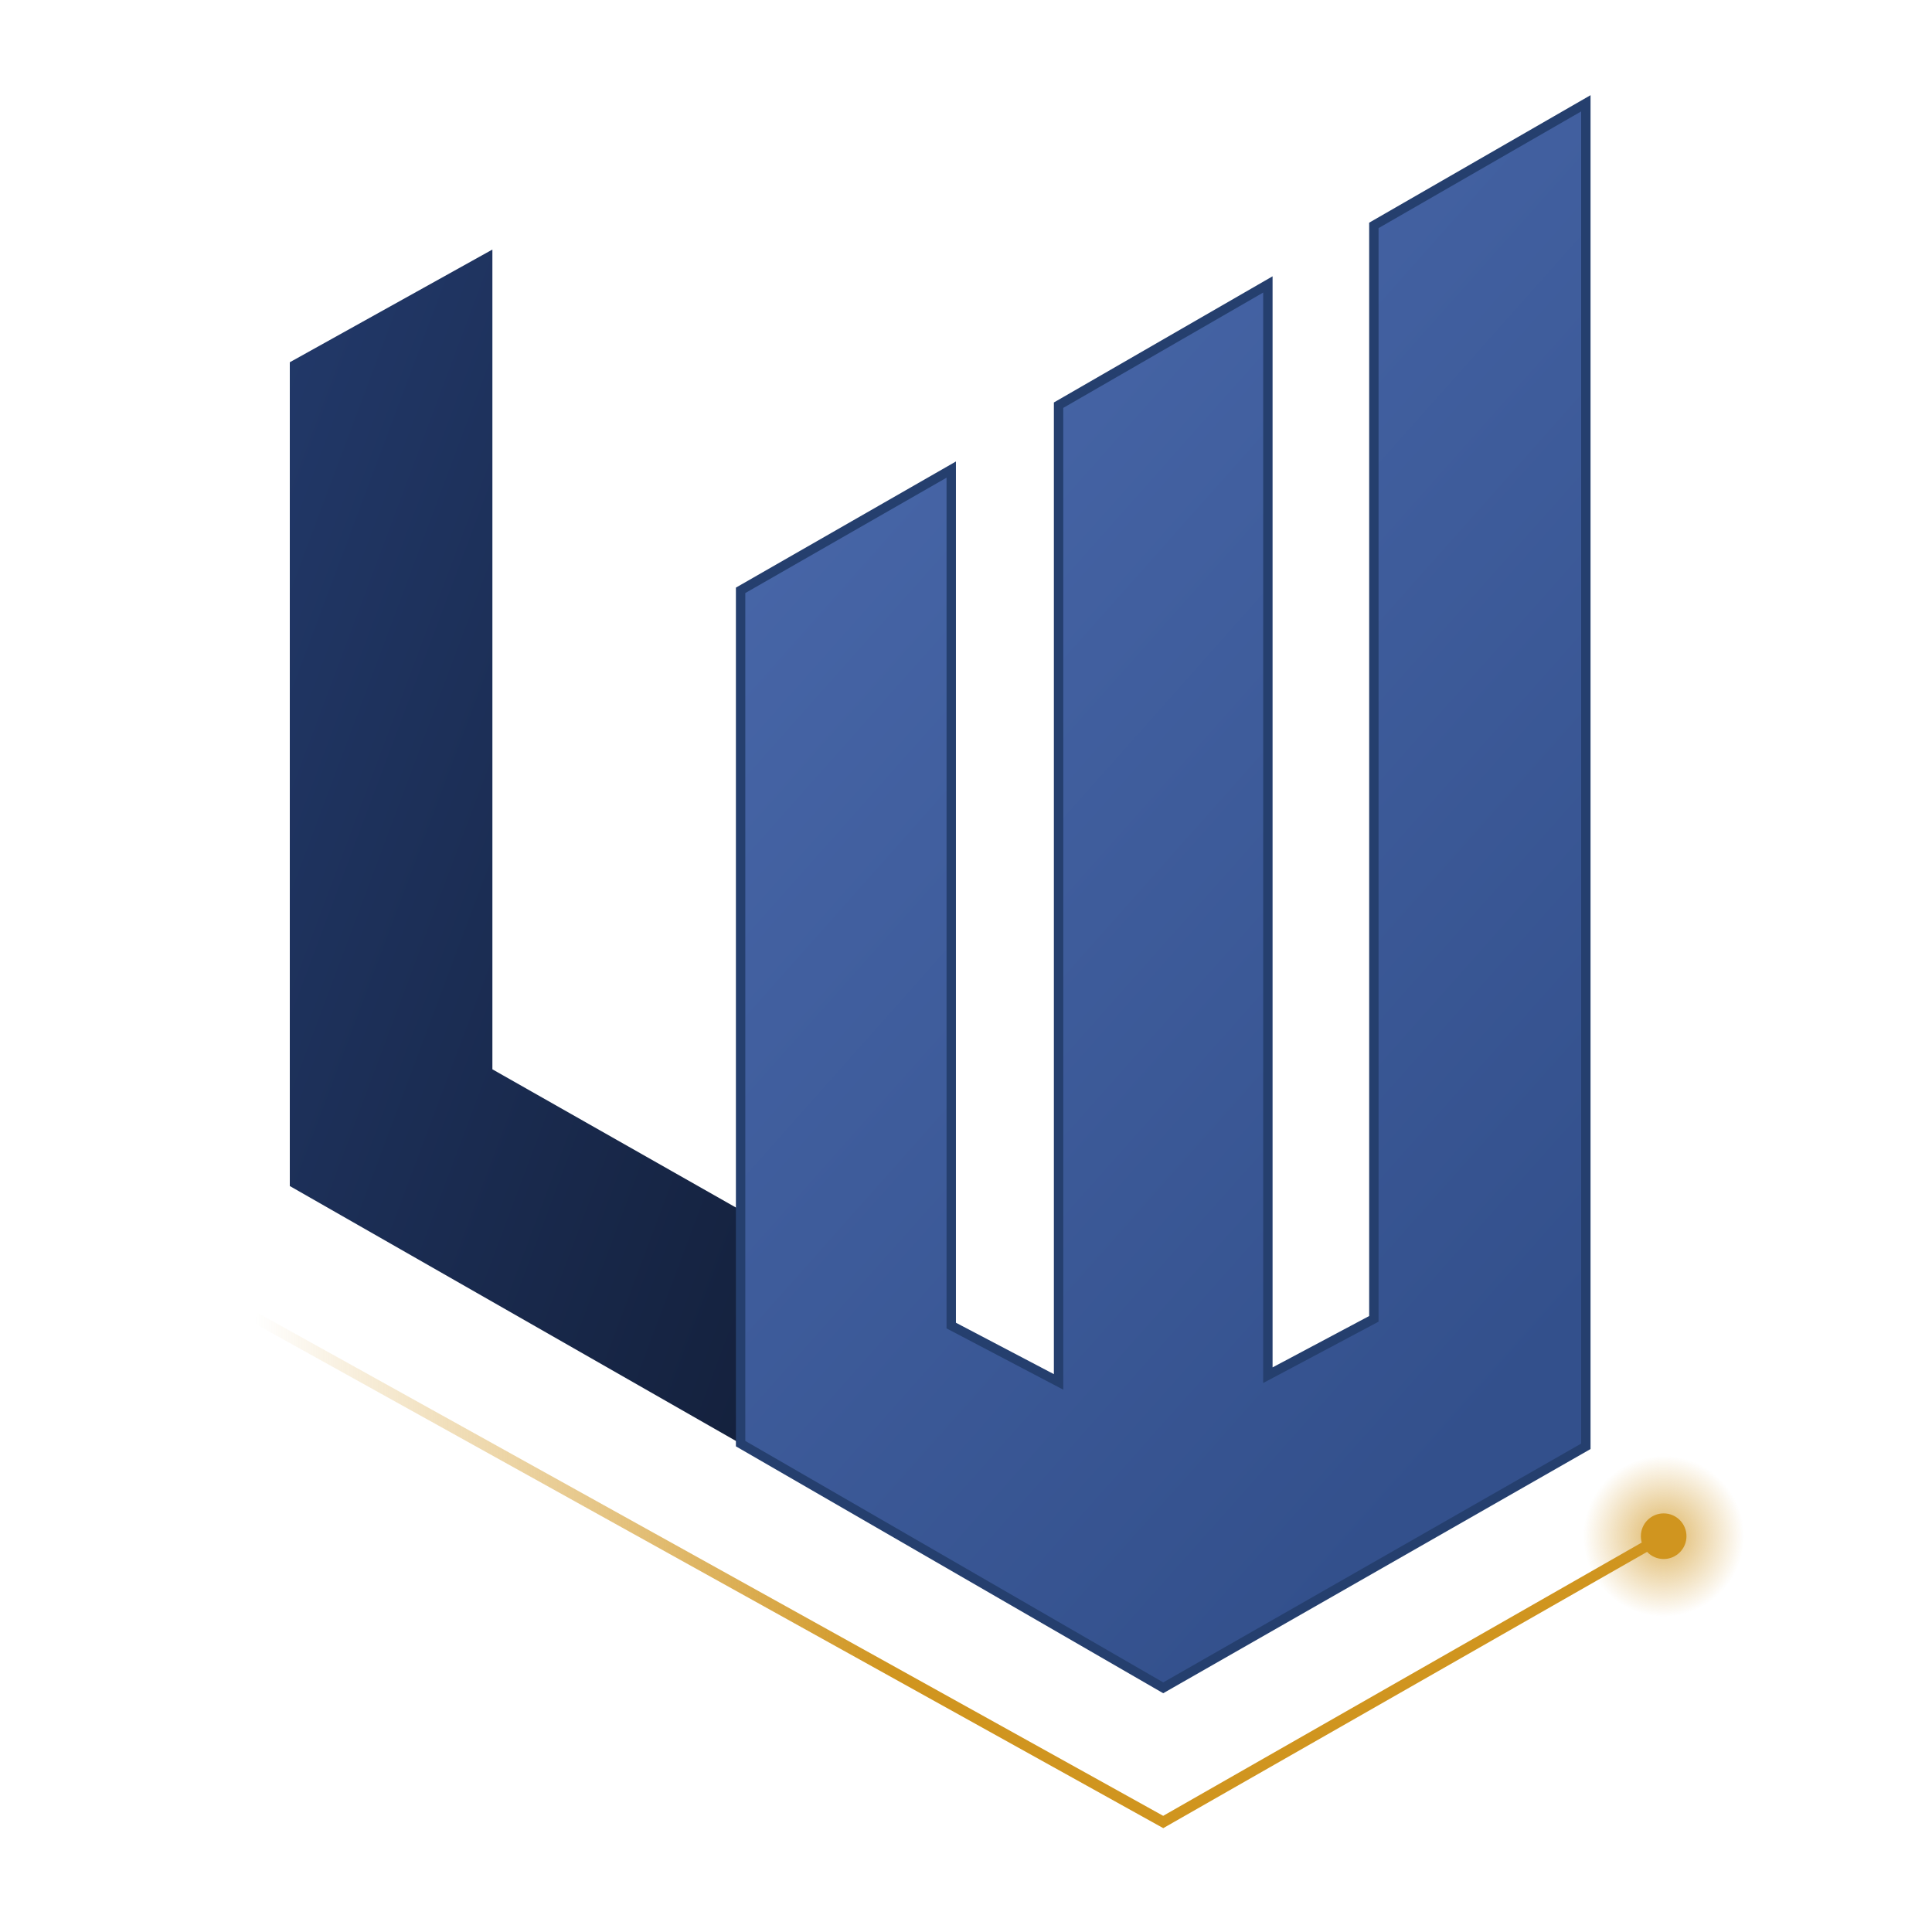
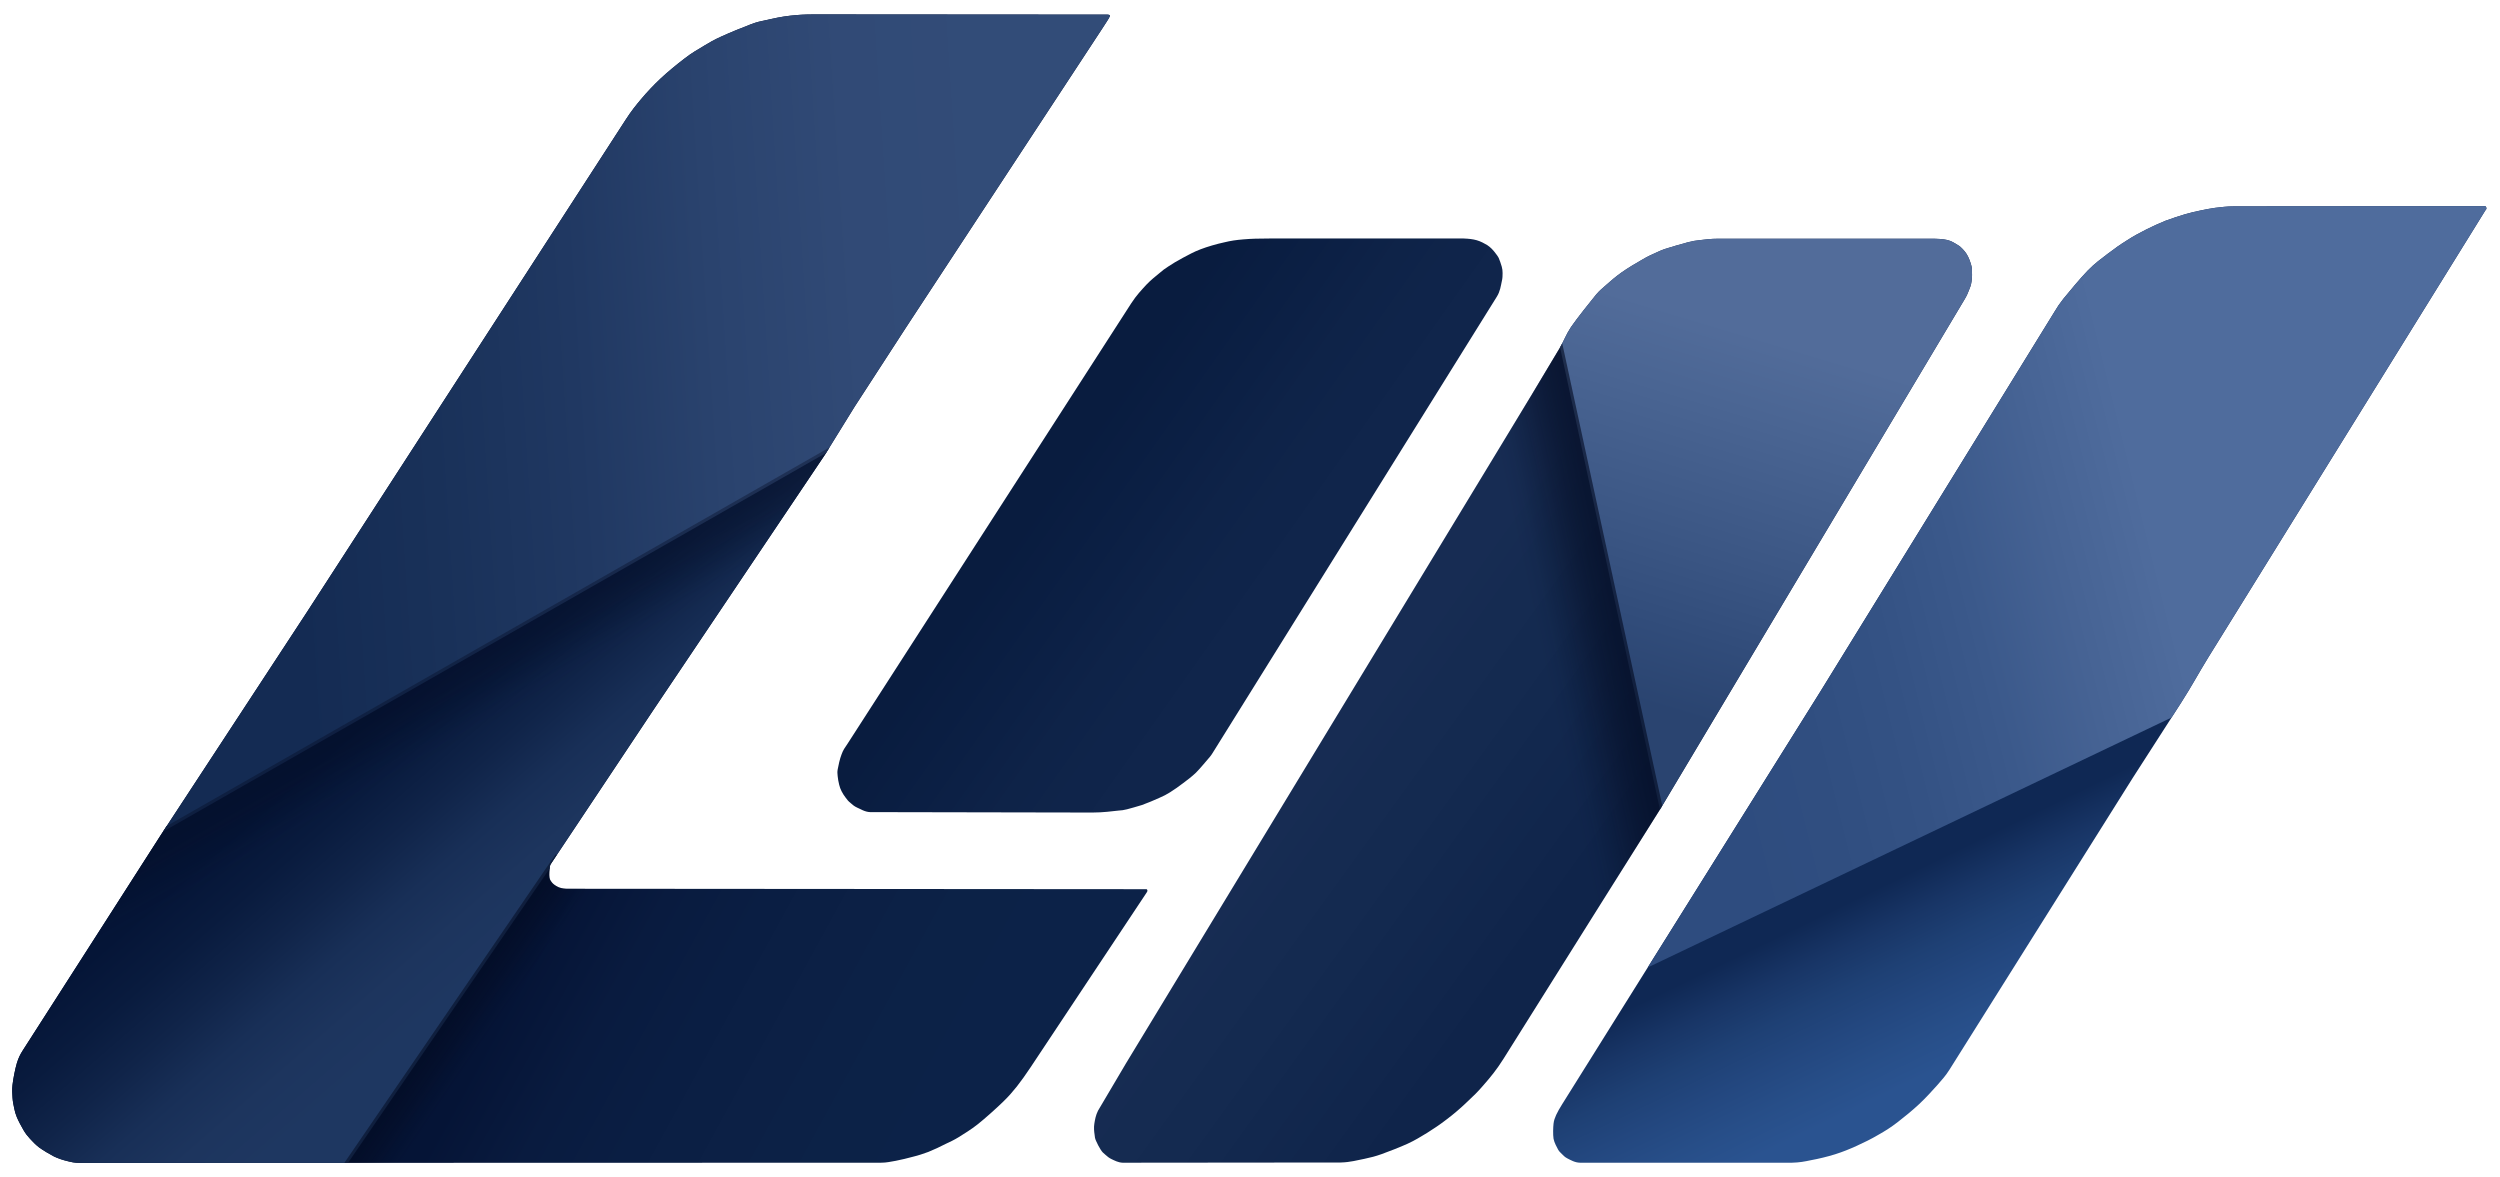
- <svg xmlns="http://www.w3.org/2000/svg" viewBox="0 0 1440 1440" width="256" height="256">
+ <svg xmlns="http://www.w3.org/2000/svg" viewBox="136 248 1158 544" width="255" height="120">
  <defs>
-     <linearGradient id="m92l" x1="0" y1="0" x2="1" y2="1">
-       <stop offset="0" stop-color="#22396A" />
-       <stop offset="1" stop-color="#14213D" />
+     <linearGradient id="sBlw0" gradientUnits="userSpaceOnUse" x1="559.1" y1="305.7" x2="791.8" y2="433.0">
+       <stop offset="0.114" stop-color="#051436" />
+       <stop offset="0.269" stop-color="#091B3F" />
+       <stop offset="0.424" stop-color="#0A1E43" />
+       <stop offset="0.578" stop-color="#0C2045" />
+       <stop offset="0.733" stop-color="#0C2247" />
+       <stop offset="0.888" stop-color="#0C2248" />
    </linearGradient>
-     <linearGradient id="m92w" x1="0" y1="0" x2=".6" y2="1">
-       <stop offset="0" stop-color="#4C6BAE" />
-       <stop offset="1" stop-color="#33508C" />
+     <linearGradient id="sBlw1" gradientUnits="userSpaceOnUse" x1="404.1" y1="464.8" x2="516.8" y2="594.5">
+       <stop offset="0.133" stop-color="#051537" />
+       <stop offset="0.277" stop-color="#091B3E" />
+       <stop offset="0.421" stop-color="#102449" />
+       <stop offset="0.565" stop-color="#182F57" />
+       <stop offset="0.709" stop-color="#1D355E" />
+       <stop offset="0.853" stop-color="#1E3761" />
    </linearGradient>
-     <linearGradient id="m92g" gradientUnits="userSpaceOnUse" x1="190" y1="0" x2="1240" y2="0">
-       <stop offset="0" stop-color="#D0951F" stop-opacity="0" />
-       <stop offset=".45" stop-color="#D0951F" />
-       <stop offset="1" stop-color="#D0951F" />
+     <linearGradient id="sBlw2" gradientUnits="userSpaceOnUse" x1="170.4" y1="-11.1" x2="630.7" y2="-41.2">
+       <stop offset="0.150" stop-color="#142B53" />
+       <stop offset="0.294" stop-color="#193159" />
+       <stop offset="0.439" stop-color="#203862" />
+       <stop offset="0.583" stop-color="#2A436E" />
+       <stop offset="0.728" stop-color="#314A76" />
+       <stop offset="0.872" stop-color="#324C78" />
    </linearGradient>
-     <radialGradient id="m92d">
-       <stop offset="0" stop-color="#D0951F" stop-opacity=".7" />
-       <stop offset="1" stop-color="#D0951F" stop-opacity="0" />
-     </radialGradient>
+     <linearGradient id="sBlw3" gradientUnits="userSpaceOnUse" x1="623.1" y1="440.2" x2="746.4" y2="527.3">
+       <stop offset="0.121" stop-color="#091C3F" />
+       <stop offset="0.272" stop-color="#0A1E42" />
+       <stop offset="0.423" stop-color="#0C2045" />
+       <stop offset="0.574" stop-color="#0E2348" />
+       <stop offset="0.725" stop-color="#0F244A" />
+       <stop offset="0.875" stop-color="#10254B" />
+     </linearGradient>
+     <linearGradient id="sBlw4" gradientUnits="userSpaceOnUse" x1="896.9" y1="648.9" x2="757.4" y2="548.0">
+       <stop offset="0.117" stop-color="#0F244A" />
+       <stop offset="0.266" stop-color="#11264C" />
+       <stop offset="0.416" stop-color="#12284E" />
+       <stop offset="0.565" stop-color="#142A50" />
+       <stop offset="0.714" stop-color="#152B51" />
+       <stop offset="0.864" stop-color="#172C53" />
+     </linearGradient>
+     <linearGradient id="sBlw5" gradientUnits="userSpaceOnUse" x1="-96.3" y1="320.5" x2="-12.9" y2="42.8">
+       <stop offset="0.150" stop-color="#2A4470" />
+       <stop offset="0.273" stop-color="#314C7A" />
+       <stop offset="0.397" stop-color="#3A5583" />
+       <stop offset="0.520" stop-color="#425D8B" />
+       <stop offset="0.643" stop-color="#4A6593" />
+       <stop offset="0.767" stop-color="#526C9A" />
+     </linearGradient>
+     <linearGradient id="sBlw6" gradientUnits="userSpaceOnUse" x1="444.0" y1="915.6" x2="495.1" y2="1021.2">
+       <stop offset="0.116" stop-color="#0F2854" />
+       <stop offset="0.266" stop-color="#183566" />
+       <stop offset="0.416" stop-color="#1E4074" />
+       <stop offset="0.566" stop-color="#23477F" />
+       <stop offset="0.716" stop-color="#274E88" />
+       <stop offset="0.866" stop-color="#2A5390" />
+     </linearGradient>
+     <linearGradient id="sBlw7" gradientUnits="userSpaceOnUse" x1="684.0" y1="-170.7" x2="1131.4" y2="-282.4">
+       <stop offset="0.115" stop-color="#2E4C7F" />
+       <stop offset="0.210" stop-color="#304E80" />
+       <stop offset="0.306" stop-color="#345284" />
+       <stop offset="0.402" stop-color="#3B598B" />
+       <stop offset="0.498" stop-color="#466394" />
+       <stop offset="0.594" stop-color="#4F6C9D" />
+     </linearGradient>
+     <clipPath id="sBcp0">
+       <path d="M544.0 786.1C546.8 786.1 548.5 785.6 551.0 785.2C553.5 784.7 556.5 784.0 559.0 783.3C561.5 782.7 563.5 782.0 566.0 781.1C568.5 780.1 571.7 778.6 574.0 777.4C576.3 776.3 577.7 775.7 580.0 774.3C582.5 772.7 585.6 770.9 589.0 768.2C592.4 765.5 597.5 760.9 600.5 758.0C603.3 755.3 604.9 753.4 607.0 750.8C609.1 748.1 610.9 745.6 613.3 742.0L667.1 661.0C667.4 660.6 667.5 660.3 667.5 660.0C667.4 659.7 667.3 659.4 667.0 659.4L399.0 659.2C397.4 659.2 396.2 659.0 395.0 658.6C393.8 658.1 392.7 657.4 392.0 656.7C391.3 655.9 390.7 655.2 390.5 654.0C390.3 652.7 390.5 650.2 390.7 649.0C390.8 648.1 391.1 647.7 391.6 647.0L438.9 576.0L518.2 458.0L531.8 436.0L555.8 399.0L646.4 261.0C647.9 258.6 649.7 256.1 650.1 255.0C650.3 254.5 649.5 254.3 649.0 254.3L513.0 254.2C508.6 254.2 505.7 254.4 502.0 254.8C498.3 255.2 494.0 256.1 491.0 256.8C488.2 257.4 486.7 257.7 484.0 258.7C480.5 260.0 473.7 262.8 470.0 264.5C466.7 266.0 464.8 267.1 462.0 268.8C459.2 270.5 456.3 272.1 453.0 274.7C449.7 277.2 445.3 280.8 442.0 283.9C438.7 287.0 435.7 290.2 433.0 293.4C430.3 296.6 428.4 299.0 425.8 303.0L278.2 531.0L210.7 634.0L146.6 734.0C145.2 736.2 144.6 737.5 143.8 740.0C143.0 742.7 142.1 747.3 141.8 750.0C141.5 752.4 141.7 754.2 141.8 756.0C141.9 757.8 142.3 759.5 142.6 761.0C142.9 762.5 143.2 763.5 143.8 765.0C144.5 766.7 145.9 769.3 146.9 771.0C147.9 772.7 148.7 773.7 149.9 775.0C151.1 776.3 152.3 777.6 154.1 779.0C156.0 780.4 158.9 782.1 161.0 783.2C163.1 784.2 165.0 784.8 167.0 785.3C169.0 785.8 170.6 786.2 173.0 786.2L544.0 786.1Z" />
+     </clipPath>
+     <clipPath id="sBcp2">
+       <path d="M757.0 786.0C761.5 785.9 764.8 784.9 768.0 784.3C771.2 783.6 772.9 783.2 776.0 782.1C779.3 780.9 784.5 778.9 788.0 777.3C791.5 775.7 794.0 774.1 797.0 772.3C800.0 770.4 802.9 768.5 806.0 766.1C809.1 763.8 812.7 760.7 815.5 758.0C818.4 755.3 820.5 753.3 823.3 750.0C826.2 746.7 829.2 743.1 832.4 738.0L905.2 622.0L1046.1 386.0C1047.0 384.5 1047.5 383.3 1048.0 382.0C1048.5 380.7 1049.0 379.7 1049.2 378.0C1049.5 376.3 1049.5 373.7 1049.4 372.0C1049.2 370.4 1048.7 369.1 1048.3 368.0C1047.9 366.9 1047.5 366.2 1047.0 365.3C1046.5 364.5 1045.9 363.7 1045.2 363.0C1044.5 362.3 1043.9 361.6 1042.8 361.0C1041.6 360.3 1040.1 359.2 1038.0 358.7C1035.9 358.2 1033.2 358.1 1030.0 358.1L932.0 358.1C928.4 358.1 925.3 358.5 923.0 358.8C921.0 359.0 920.0 359.2 918.0 359.7C915.3 360.4 909.5 362.1 907.0 362.9C905.3 363.5 904.6 363.9 903.0 364.6C901.3 365.4 899.3 366.2 897.0 367.6C894.3 369.1 889.8 371.8 887.0 373.8C884.2 375.8 881.9 377.8 880.0 379.5C878.1 381.2 877.0 382.0 875.3 384.0C872.6 387.3 866.6 394.8 863.7 399.0C861.2 402.8 860.6 405.1 858.3 409.0L845.1 431.0L657.6 740.0L644.6 762.0C643.5 764.2 643.2 766.2 642.9 768.0C642.6 769.8 642.8 771.7 643.0 773.0C643.1 774.2 643.2 774.9 643.7 776.0C644.2 777.2 645.1 778.9 645.8 780.0C646.5 781.1 647.1 781.7 648.0 782.4C648.9 783.2 649.7 783.9 651.0 784.5C652.3 785.1 653.9 786.0 656.0 786.1L757.0 786.0Z" />
+     </clipPath>
+     <clipPath id="sBcp3">
+       <path d="M966.0 786.1C969.6 786.0 971.7 785.6 975.0 784.9C978.3 784.3 982.5 783.3 986.0 782.2C989.5 781.1 992.7 779.8 996.0 778.3C999.3 776.8 1002.8 775.1 1006.0 773.2C1009.2 771.4 1011.9 769.7 1015.0 767.3C1018.1 764.9 1021.8 761.9 1024.9 759.0C1028.0 756.1 1031.1 752.7 1033.5 750.0C1035.8 747.3 1037.1 746.0 1039.0 743.0L1123.8 608.0L1146.3 573.0C1151.6 564.7 1153.8 560.3 1158.9 552.0L1287.2 345.0C1287.5 344.6 1287.8 344.3 1287.7 344.0C1287.7 343.7 1287.5 343.0 1287.0 343.0L1171.0 343.1C1167.4 343.1 1164.6 343.5 1162.0 343.8C1159.4 344.2 1157.7 344.5 1155.4 345.0C1153.0 345.5 1150.7 346.0 1148.0 346.8C1145.3 347.6 1142.0 348.7 1139.0 349.8C1136.0 351.0 1133.0 352.4 1130.0 353.9C1127.0 355.4 1123.9 357.1 1121.0 359.0C1118.1 360.8 1115.4 362.7 1112.4 365.0C1109.4 367.3 1106.4 369.4 1103.0 372.9C1099.6 376.4 1094.3 382.8 1091.7 386.0C1089.9 388.3 1089.1 389.5 1087.6 392.0L979.1 568.0L859.6 759.0C858.4 760.9 857.5 762.5 856.8 764.0C856.2 765.5 855.8 766.3 855.6 768.0C855.4 769.8 855.3 773.0 855.6 775.0C856.0 777.0 857.1 778.8 857.7 780.0C858.2 780.9 858.7 781.3 859.4 782.0C860.1 782.7 860.8 783.5 862.0 784.1C863.4 784.8 865.5 786.1 868.0 786.1L966.0 786.1Z" />
+     </clipPath>
+     <linearGradient id="sBsh0_1" gradientUnits="userSpaceOnUse" x1="386.4" y1="654.6" x2="460.7" y2="705.4">
+       <stop offset="0" stop-color="#02091E" stop-opacity="0.530" />
+       <stop offset="0.033" stop-color="#02091E" stop-opacity="0.530" />
+       <stop offset="0.100" stop-color="#02091E" stop-opacity="0.386" />
+       <stop offset="0.167" stop-color="#02091E" stop-opacity="0.166" />
+       <stop offset="0.233" stop-color="#02091E" stop-opacity="0.000" />
+       <stop offset="0.300" stop-color="#02091E" stop-opacity="0.000" />
+       <stop offset="0.367" stop-color="#02091E" stop-opacity="0.000" />
+       <stop offset="0.433" stop-color="#02091E" stop-opacity="0.000" />
+       <stop offset="0.500" stop-color="#02091E" stop-opacity="0.000" />
+       <stop offset="0.567" stop-color="#02091E" stop-opacity="0.000" />
+       <stop offset="0.633" stop-color="#02091E" stop-opacity="0.000" />
+       <stop offset="0.700" stop-color="#02091E" stop-opacity="0.000" />
+       <stop offset="0.767" stop-color="#02091E" stop-opacity="0.000" />
+       <stop offset="0.833" stop-color="#02091E" stop-opacity="0.000" />
+       <stop offset="0.900" stop-color="#02091E" stop-opacity="0.000" />
+       <stop offset="0.967" stop-color="#02091E" stop-opacity="0.000" />
+       <stop offset="1" stop-color="#02091E" stop-opacity="0" />
+     </linearGradient>
+     <linearGradient id="sBsh1_0" gradientUnits="userSpaceOnUse" x1="515.8" y1="458.1" x2="560.4" y2="536.2">
+       <stop offset="0" stop-color="#02091E" stop-opacity="0.357" />
+       <stop offset="0.033" stop-color="#02091E" stop-opacity="0.357" />
+       <stop offset="0.100" stop-color="#02091E" stop-opacity="0.316" />
+       <stop offset="0.167" stop-color="#02091E" stop-opacity="0.220" />
+       <stop offset="0.233" stop-color="#02091E" stop-opacity="0.120" />
+       <stop offset="0.300" stop-color="#02091E" stop-opacity="0.031" />
+       <stop offset="0.367" stop-color="#02091E" stop-opacity="0.000" />
+       <stop offset="0.433" stop-color="#02091E" stop-opacity="0.000" />
+       <stop offset="0.500" stop-color="#02091E" stop-opacity="0.000" />
+       <stop offset="0.567" stop-color="#02091E" stop-opacity="0.000" />
+       <stop offset="0.633" stop-color="#02091E" stop-opacity="0.000" />
+       <stop offset="0.700" stop-color="#02091E" stop-opacity="0.000" />
+       <stop offset="0.767" stop-color="#02091E" stop-opacity="0.000" />
+       <stop offset="0.833" stop-color="#02091E" stop-opacity="0.000" />
+       <stop offset="0.900" stop-color="#02091E" stop-opacity="0.000" />
+       <stop offset="0.967" stop-color="#02091E" stop-opacity="0.000" />
+       <stop offset="1" stop-color="#02091E" stop-opacity="0" />
+     </linearGradient>
+     <linearGradient id="sBsh4_0" gradientUnits="userSpaceOnUse" x1="859.1" y1="407.5" x2="771.1" y2="426.5">
+       <stop offset="0" stop-color="#02091E" stop-opacity="0.607" />
+       <stop offset="0.033" stop-color="#02091E" stop-opacity="0.607" />
+       <stop offset="0.100" stop-color="#02091E" stop-opacity="0.536" />
+       <stop offset="0.167" stop-color="#02091E" stop-opacity="0.423" />
+       <stop offset="0.233" stop-color="#02091E" stop-opacity="0.288" />
+       <stop offset="0.300" stop-color="#02091E" stop-opacity="0.158" />
+       <stop offset="0.367" stop-color="#02091E" stop-opacity="0.044" />
+       <stop offset="0.433" stop-color="#02091E" stop-opacity="0.000" />
+       <stop offset="0.500" stop-color="#02091E" stop-opacity="0.000" />
+       <stop offset="0.567" stop-color="#02091E" stop-opacity="0.000" />
+       <stop offset="0.633" stop-color="#02091E" stop-opacity="0.000" />
+       <stop offset="0.700" stop-color="#02091E" stop-opacity="0.000" />
+       <stop offset="0.767" stop-color="#02091E" stop-opacity="0.000" />
+       <stop offset="0.833" stop-color="#02091E" stop-opacity="0.000" />
+       <stop offset="0.900" stop-color="#02091E" stop-opacity="0.000" />
+       <stop offset="0.967" stop-color="#02091E" stop-opacity="0.000" />
+       <stop offset="1" stop-color="#02091E" stop-opacity="0" />
+     </linearGradient>
  </defs>
-   <g>
-     <polyline points="190,982 867,1358 1240,1145" fill="none" stroke="url(#m92g)" stroke-width="8" />
-     <circle cx="1240" cy="1145" r="60" fill="url(#m92d)" />
-     <circle cx="1240" cy="1145" r="17" fill="#D0951F" />
-     <path d="M216 270 L367 186 L367 797 L552 902 L552 1076 L216 884 Z" fill="url(#m92l)" />
-     <path d="M552 440 L709 350 L709 988 L789 1030 L789 302 L945 212 L945 1025 L1024 983 L1024 168 L1182 77 L1182 1078 L867 1258 L552 1076 Z" fill="url(#m92w)" stroke="#253F6E" stroke-width="7" stroke-linejoin="miter" />
+   <path d="M544.0 786.1C546.8 786.1 548.5 785.6 551.0 785.2C553.5 784.7 556.5 784.0 559.0 783.3C561.5 782.7 563.5 782.0 566.0 781.1C568.5 780.1 571.7 778.6 574.0 777.4C576.3 776.3 577.7 775.7 580.0 774.3C582.5 772.7 585.6 770.9 589.0 768.2C592.4 765.5 597.5 760.9 600.5 758.0C603.3 755.3 604.9 753.4 607.0 750.8C609.1 748.1 610.9 745.6 613.3 742.0L667.1 661.0C667.4 660.6 667.5 660.3 667.5 660.0C667.4 659.7 667.3 659.4 667.0 659.4L399.0 659.2C397.4 659.2 396.2 659.0 395.0 658.6C393.8 658.1 392.7 657.4 392.0 656.7C391.3 655.9 390.7 655.2 390.5 654.0C390.3 652.7 390.5 650.2 390.7 649.0C390.8 648.1 391.1 647.7 391.6 647.0L438.9 576.0L518.2 458.0L531.8 436.0L555.8 399.0L646.4 261.0C647.9 258.6 649.7 256.1 650.1 255.0C650.3 254.5 649.5 254.3 649.0 254.3L513.0 254.2C508.6 254.2 505.7 254.4 502.0 254.8C498.3 255.2 494.0 256.1 491.0 256.8C488.2 257.4 486.7 257.7 484.0 258.7C480.5 260.0 473.7 262.8 470.0 264.5C466.7 266.0 464.8 267.1 462.0 268.8C459.2 270.5 456.3 272.1 453.0 274.7C449.7 277.2 445.3 280.8 442.0 283.9C438.7 287.0 435.7 290.2 433.0 293.4C430.3 296.6 428.4 299.0 425.8 303.0L278.2 531.0L210.7 634.0L146.6 734.0C145.2 736.2 144.6 737.5 143.8 740.0C143.0 742.7 142.1 747.3 141.8 750.0C141.5 752.4 141.7 754.2 141.8 756.0C141.9 757.8 142.3 759.5 142.6 761.0C142.9 762.5 143.2 763.5 143.8 765.0C144.5 766.7 145.9 769.3 146.9 771.0C147.9 772.7 148.7 773.7 149.9 775.0C151.1 776.3 152.3 777.6 154.1 779.0C156.0 780.4 158.9 782.1 161.0 783.2C163.1 784.2 165.0 784.8 167.0 785.3C169.0 785.8 170.6 786.2 173.0 786.2L544.0 786.1Z" fill="url(#sBlw0)" />
+   <path d="M654.0 623.0C655.6 622.9 656.4 622.8 658.0 622.4C659.8 621.9 662.5 621.2 665.0 620.4C667.5 619.5 670.8 618.1 673.0 617.1C675.1 616.2 676.2 615.6 678.0 614.5C679.8 613.4 682.0 611.8 684.0 610.3C686.0 608.8 687.9 607.4 690.0 605.4C692.1 603.3 695.0 599.7 696.5 598.0C697.4 596.9 697.7 596.2 698.5 595.0L829.3 385.0C830.9 382.5 831.2 379.8 831.6 378.0C832.0 376.4 832.0 375.2 832.0 374.0C832.0 372.8 831.9 372.2 831.6 371.0C831.3 369.8 830.6 368.0 830.2 367.0C829.8 366.2 829.5 365.9 829.0 365.2C828.5 364.5 827.7 363.5 827.0 362.8C826.3 362.1 825.7 361.6 824.8 361.0C823.6 360.3 821.8 359.3 820.0 358.8C818.2 358.3 816.4 358.1 814.0 358.0L724.0 358.0C719.2 358.0 715.5 358.1 712.0 358.4C708.5 358.7 706.3 359.0 703.0 359.8C699.7 360.5 695.2 361.8 692.1 363.0C688.9 364.2 686.5 365.6 684.0 366.9C681.5 368.2 678.9 369.8 677.1 371.0C675.4 372.1 674.6 372.7 673.1 374.0C671.4 375.4 669.2 377.1 667.0 379.4C664.8 381.8 662.4 384.3 660.0 388.0L528.6 592.0C527.3 593.9 526.5 595.0 525.8 597.0C525.0 599.0 524.3 602.3 524.0 604.0C523.8 605.2 523.9 605.8 524.0 607.0C524.1 608.2 524.4 609.8 524.7 611.0C525.0 612.2 525.3 613.0 525.8 614.0C526.3 615.0 527.0 616.1 527.7 617.0C528.3 617.9 529.1 618.8 530.0 619.5C530.9 620.3 531.7 621.0 533.0 621.6C534.5 622.2 536.5 623.6 539.0 623.7L642.0 623.9C646.8 623.9 651.3 623.3 654.0 623.0Z" fill="url(#sBlw3)" />
+   <path d="M757.0 786.0C761.5 785.9 764.8 784.9 768.0 784.3C771.2 783.6 772.9 783.2 776.0 782.1C779.3 780.9 784.5 778.9 788.0 777.3C791.5 775.7 794.0 774.1 797.0 772.3C800.0 770.4 802.9 768.5 806.0 766.1C809.1 763.8 812.7 760.7 815.5 758.0C818.4 755.3 820.5 753.3 823.3 750.0C826.2 746.7 829.2 743.1 832.4 738.0L905.2 622.0L1046.1 386.0C1047.0 384.5 1047.5 383.3 1048.0 382.0C1048.5 380.7 1049.0 379.7 1049.2 378.0C1049.5 376.3 1049.5 373.7 1049.4 372.0C1049.2 370.4 1048.7 369.1 1048.3 368.0C1047.9 366.9 1047.5 366.2 1047.0 365.3C1046.5 364.5 1045.9 363.7 1045.2 363.0C1044.5 362.3 1043.9 361.6 1042.8 361.0C1041.6 360.3 1040.1 359.2 1038.0 358.7C1035.9 358.2 1033.2 358.1 1030.0 358.1L932.0 358.1C928.4 358.1 925.3 358.5 923.0 358.8C921.0 359.0 920.0 359.2 918.0 359.7C915.3 360.4 909.5 362.1 907.0 362.9C905.3 363.5 904.6 363.9 903.0 364.6C901.3 365.4 899.3 366.2 897.0 367.6C894.3 369.1 889.8 371.8 887.0 373.8C884.2 375.8 881.9 377.8 880.0 379.5C878.1 381.2 877.0 382.0 875.3 384.0C872.6 387.3 866.6 394.8 863.7 399.0C861.2 402.8 860.6 405.1 858.3 409.0L845.1 431.0L657.6 740.0L644.6 762.0C643.5 764.2 643.2 766.2 642.9 768.0C642.6 769.8 642.8 771.7 643.0 773.0C643.1 774.2 643.2 774.9 643.7 776.0C644.2 777.2 645.1 778.9 645.8 780.0C646.5 781.1 647.1 781.7 648.0 782.4C648.9 783.2 649.7 783.9 651.0 784.5C652.3 785.1 653.9 786.0 656.0 786.1L757.0 786.0Z" fill="url(#sBlw4)" />
+   <path d="M966.0 786.1C969.6 786.0 971.7 785.6 975.0 784.9C978.3 784.3 982.5 783.3 986.0 782.2C989.5 781.1 992.7 779.8 996.0 778.3C999.3 776.8 1002.8 775.1 1006.0 773.2C1009.2 771.4 1011.9 769.7 1015.0 767.3C1018.1 764.9 1021.8 761.9 1024.9 759.0C1028.0 756.1 1031.1 752.7 1033.5 750.0C1035.8 747.3 1037.1 746.0 1039.0 743.0L1123.8 608.0L1146.3 573.0C1151.6 564.7 1153.8 560.3 1158.9 552.0L1287.2 345.0C1287.5 344.6 1287.8 344.3 1287.7 344.0C1287.7 343.7 1287.5 343.0 1287.0 343.0L1171.0 343.1C1167.4 343.1 1164.6 343.5 1162.0 343.8C1159.4 344.2 1157.7 344.5 1155.4 345.0C1153.0 345.5 1150.7 346.0 1148.0 346.8C1145.3 347.6 1142.0 348.7 1139.0 349.8C1136.0 351.0 1133.0 352.4 1130.0 353.9C1127.0 355.4 1123.9 357.1 1121.0 359.0C1118.1 360.8 1115.4 362.7 1112.4 365.0C1109.4 367.3 1106.4 369.4 1103.0 372.9C1099.6 376.4 1094.3 382.8 1091.7 386.0C1089.9 388.3 1089.1 389.5 1087.6 392.0L979.1 568.0L859.6 759.0C858.4 760.9 857.5 762.5 856.8 764.0C856.2 765.5 855.8 766.3 855.6 768.0C855.4 769.8 855.3 773.0 855.6 775.0C856.0 777.0 857.1 778.8 857.7 780.0C858.2 780.9 858.7 781.3 859.4 782.0C860.1 782.7 860.8 783.5 862.0 784.1C863.4 784.8 865.5 786.1 868.0 786.1L966.0 786.1Z" fill="url(#sBlw6)" />
+   <g clip-path="url(#sBcp0)" data-p="0">
+     <path d="M392.6 646.9 L439.5 576.4 L518.8 458.4 L521.4 454.1 L211.9 630.9 L210.1 633.6 L146.0 733.7 L143.2 739.8 L141.1 749.9 L141.1 756.1 L141.9 761.2 L143.2 765.3 L146.3 771.4 L149.4 775.5 L153.7 779.6 L160.7 783.8 L166.8 786.0 L172.9 786.9 L296.7 786.9Z" fill="url(#sBlw1)" />
+     <path d="M519.9 456.6 L532.4 436.4 L556.4 399.4 L647.0 261.4 L651.0 254.8 L649.2 253.6 L513.0 253.5 L501.9 254.1 L490.8 256.1 L483.8 258.1 L469.7 263.9 L461.6 268.2 L452.6 274.1 L441.5 283.4 L432.5 292.9 L425.2 302.6 L277.6 530.6 L210.2 633.5Z" fill="url(#sBlw2)" />
+   </g>
+   <g clip-path="url(#sBcp2)" data-p="2">
+     <path d="M905.1 623.5 L1046.7 386.3 L1048.7 382.3 L1049.9 378.1 L1050.1 371.9 L1049.0 367.8 L1047.6 364.9 L1045.7 362.5 L1043.2 360.4 L1038.2 358.0 L1030.0 357.4 L932.0 357.4 L922.9 358.1 L917.8 359.0 L906.8 362.3 L902.7 364.0 L896.7 366.9 L886.6 373.2 L879.5 378.9 L874.8 383.5 L863.2 398.6 L858.4 407.4Z" fill="url(#sBlw5)" />
+   </g>
+   <g clip-path="url(#sBcp3)" data-p="3">
+     <path d="M1143.1 579.3 L1146.9 573.4 L1159.5 552.4 L1287.8 345.3 L1288.6 343.9 L1287.3 342.3 L1171.0 342.4 L1161.9 343.1 L1155.2 344.3 L1147.8 346.1 L1138.7 349.2 L1129.7 353.3 L1120.6 358.4 L1111.9 364.4 L1102.5 372.4 L1091.1 385.6 L1087.0 391.6 L978.5 567.6 L898.1 696.2Z" fill="url(#sBlw7)" />
+   </g>
+   <g clip-path="url(#sBcp0)">
+     <path d="M544.0 786.8 L551.1 785.9 L559.2 784.0 L566.3 781.7 L574.3 778.1 L580.4 774.9 L589.4 768.8 L601.0 758.5 L607.5 751.2 L613.9 742.4 L667.8 661.3 L668.2 659.9 L667.3 658.7 L399.1 658.5 L395.3 657.9 L392.5 656.2 L391.2 653.8 L391.3 649.2 L392.2 647.3 L394.5 643.9 L393.4 643.2 L295.0 786.9Z" fill="url(#sBsh0_1)" />
+   </g>
+   <g clip-path="url(#sBcp0)">
+     <path d="M392.6 646.9 L439.5 576.4 L518.8 458.4 L521.4 454.1 L211.9 630.9 L210.1 633.6 L146.0 733.7 L143.2 739.8 L141.1 749.9 L141.1 756.1 L141.9 761.2 L143.2 765.3 L146.3 771.4 L149.4 775.5 L153.7 779.6 L160.7 783.8 L166.8 786.0 L172.9 786.9 L296.7 786.9Z" fill="url(#sBsh1_0)" />
+   </g>
+   <g clip-path="url(#sBcp2)">
+     <path d="M757.1 786.7 L768.1 785.0 L776.2 782.8 L788.3 777.9 L797.4 772.9 L806.4 766.7 L816.0 758.5 L823.9 750.5 L833.0 738.4 L905.8 622.4 L906.2 621.8 L859.4 405.5 L857.7 408.7 L844.5 430.6 L657.0 739.6 L644.0 761.7 L642.2 767.9 L642.3 773.1 L643.1 776.3 L645.2 780.4 L647.5 782.9 L650.7 785.1 L655.9 786.8Z" fill="url(#sBsh4_0)" />
  </g>
</svg>
